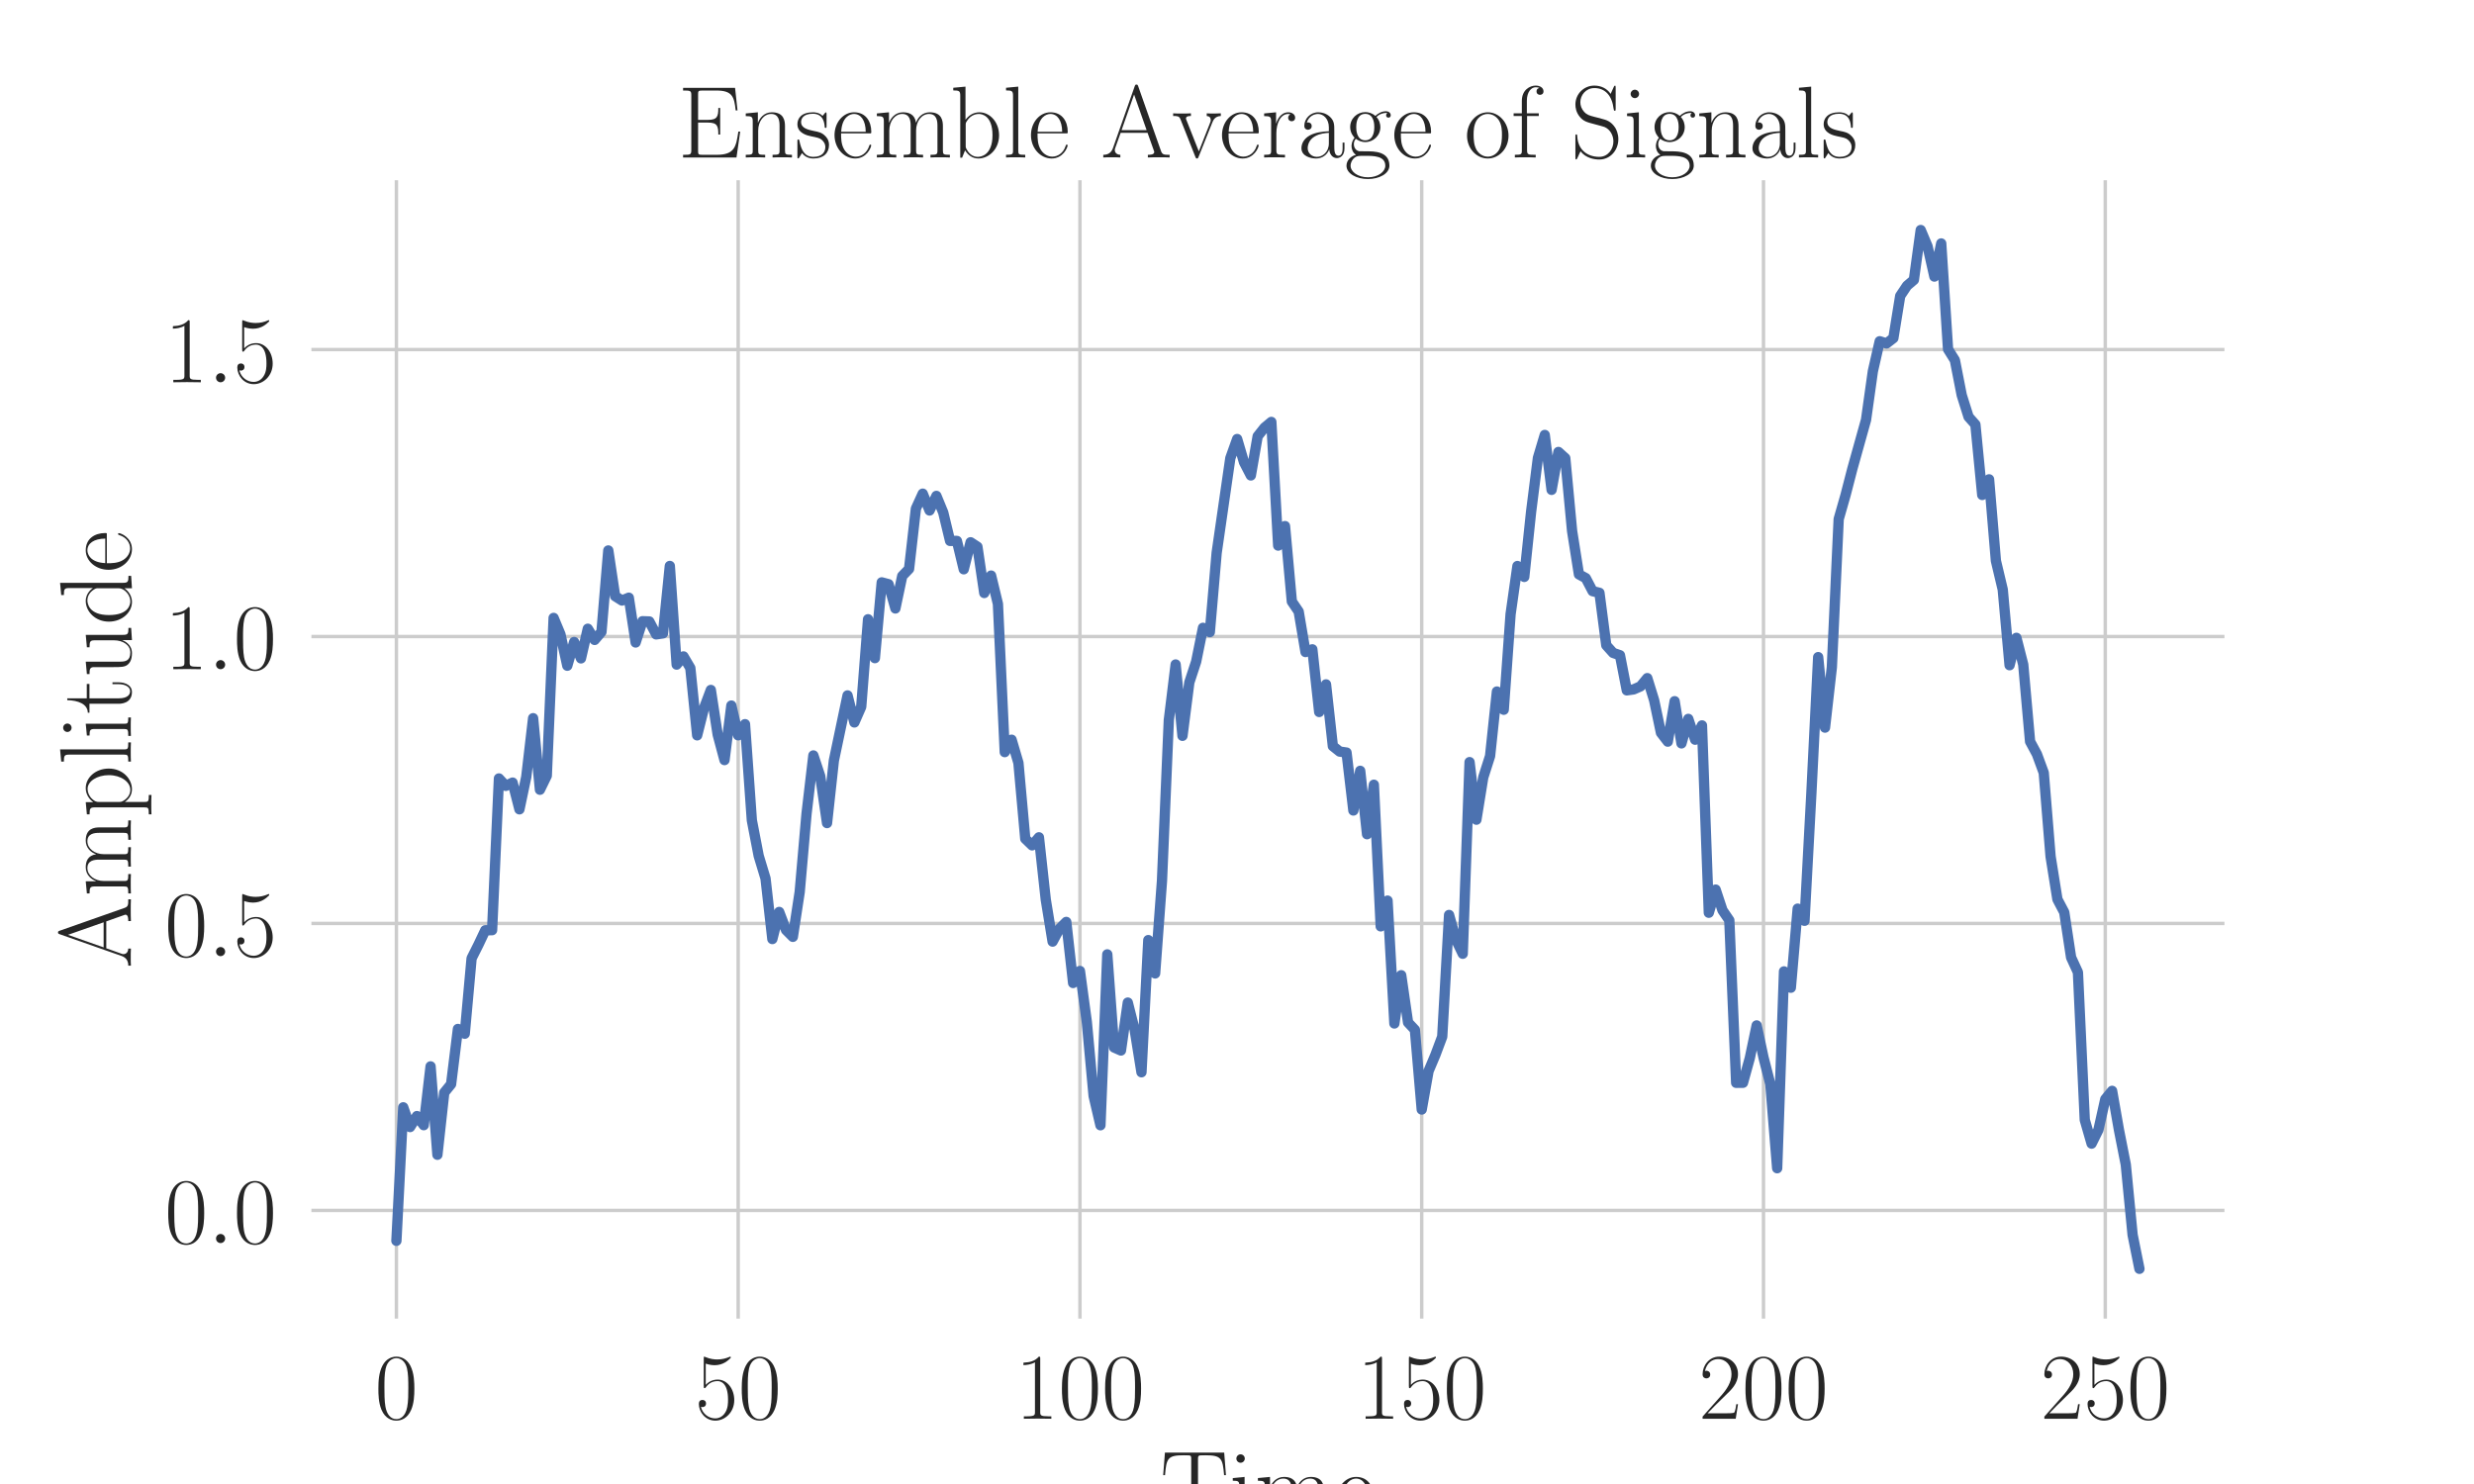
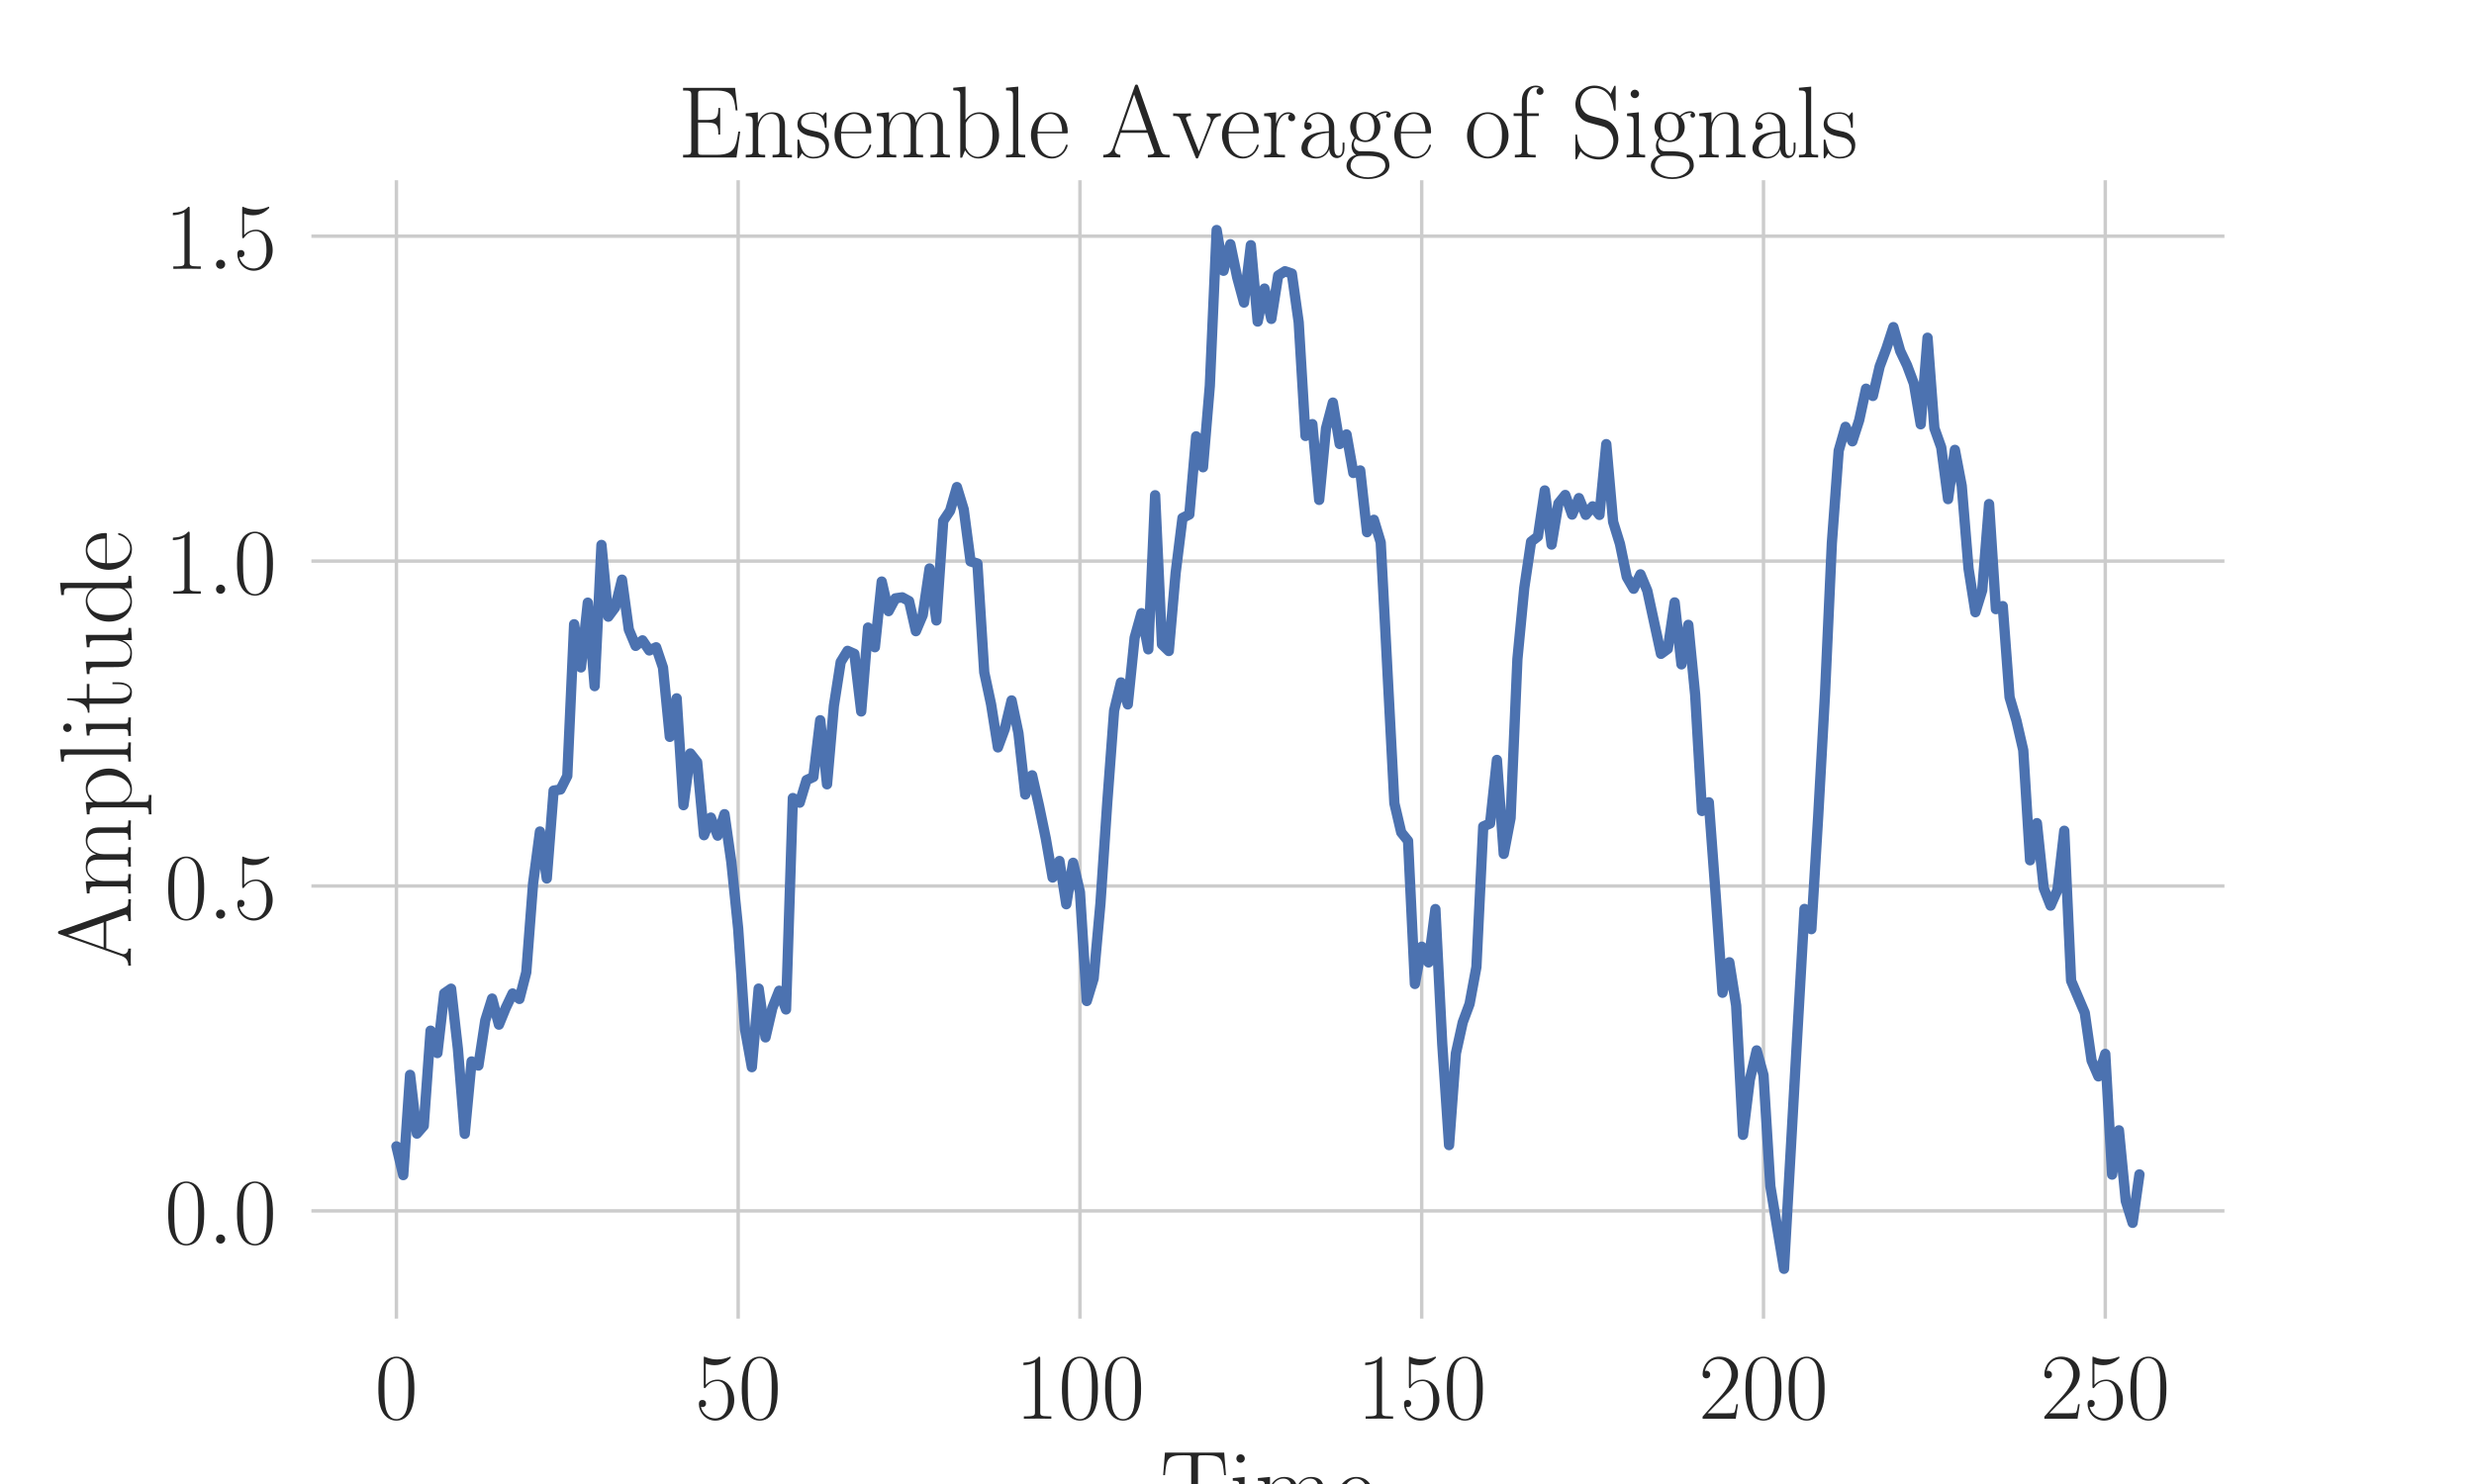
<svg xmlns="http://www.w3.org/2000/svg" xmlns:xlink="http://www.w3.org/1999/xlink" width="720pt" height="432pt" viewBox="0 0 720 432" version="1.1">
  <defs>
    <style type="text/css">*{stroke-linejoin: round; stroke-linecap: butt}</style>
  </defs>
  <g id="figure_1">
    <g id="patch_1">
      <path d="M 0 432  L 720 432  L 720 0  L 0 0  z " style="fill: #ffffff" />
    </g>
    <g id="axes_1">
      <g id="patch_2">
        <path d="M 90 384.48  L 648 384.48  L 648 51.84  L 90 51.84  z " style="fill: #ffffff" />
      </g>
      <g id="matplotlib.axis_1">
        <g id="xtick_1">
          <g id="line2d_1">
-             <path d="M 115.364 384.48  L 115.364 51.84  " clip-path="url(#p6efefc1a61)" style="fill: none; stroke: #cccccc; stroke-linecap: round" />
+             <path d="M 115.364 384.48  L 115.364 51.84  " clip-path="url(#p4e6c6f3b1f)" style="fill: none; stroke: #cccccc; stroke-linecap: round" />
          </g>
          <g id="text_1">
            <g style="fill: #262626" transform="translate(109.0812 413.0059) scale(0.275 -0.275)">
              <defs>
                <path id="CMR17-30" d="M 2688 2038  C 2688 2430 2682 3099 2413 3613  C 2176 4063 1798 4224 1466 4224  C 1158 4224 768 4082 525 3620  C 269 3137 243 2539 243 2038  C 243 1671 250 1112 448 623  C 723 -39 1216 -128 1466 -128  C 1760 -128 2208 -7 2470 604  C 2662 1048 2688 1568 2688 2038  z M 1466 -26  C 1056 -26 813 328 723 816  C 653 1196 653 1749 653 2109  C 653 2604 653 3015 736 3407  C 858 3954 1216 4121 1466 4121  C 1728 4121 2067 3947 2189 3420  C 2272 3054 2278 2623 2278 2109  C 2278 1691 2278 1176 2202 797  C 2067 96 1690 -26 1466 -26  z " transform="scale(0.015625)" />
              </defs>
              <use xlink:href="#CMR17-30" transform="scale(0.996264)" />
            </g>
          </g>
        </g>
        <g id="xtick_2">
          <g id="line2d_2">
-             <path d="M 214.829 384.48  L 214.829 51.84  " clip-path="url(#p6efefc1a61)" style="fill: none; stroke: #cccccc; stroke-linecap: round" />
+             <path d="M 214.829 384.48  L 214.829 51.84  " clip-path="url(#p4e6c6f3b1f)" style="fill: none; stroke: #cccccc; stroke-linecap: round" />
          </g>
          <g id="text_2">
            <g style="fill: #262626" transform="translate(202.264 413.0059) scale(0.275 -0.275)">
              <defs>
                <path id="CMR17-35" d="M 730 3750  C 794 3724 1056 3641 1325 3641  C 1920 3641 2246 3961 2432 4140  C 2432 4191 2432 4224 2394 4224  C 2387 4224 2374 4224 2323 4198  C 2099 4102 1837 4032 1517 4032  C 1325 4032 1037 4055 723 4191  C 653 4224 640 4224 634 4224  C 602 4224 595 4217 595 4090  L 595 2231  C 595 2113 595 2080 659 2080  C 691 2080 704 2093 736 2139  C 941 2435 1222 2560 1542 2560  C 1766 2560 2246 2415 2246 1293  C 2246 1087 2246 716 2054 422  C 1894 159 1645 25 1370 25  C 947 25 518 319 403 812  C 429 806 480 793 506 793  C 589 793 749 838 749 1036  C 749 1209 627 1280 506 1280  C 358 1280 262 1190 262 1011  C 262 454 704 -128 1382 -128  C 2042 -128 2669 441 2669 1267  C 2669 2054 2170 2662 1549 2662  C 1222 2662 947 2540 730 2304  L 730 3750  z " transform="scale(0.015625)" />
              </defs>
              <use xlink:href="#CMR17-35" transform="scale(0.996264)" />
              <use xlink:href="#CMR17-30" transform="translate(45.69048 0) scale(0.996264)" />
            </g>
          </g>
        </g>
        <g id="xtick_3">
          <g id="line2d_3">
-             <path d="M 314.294 384.48  L 314.294 51.84  " clip-path="url(#p6efefc1a61)" style="fill: none; stroke: #cccccc; stroke-linecap: round" />
+             <path d="M 314.294 384.48  L 314.294 51.84  " clip-path="url(#p4e6c6f3b1f)" style="fill: none; stroke: #cccccc; stroke-linecap: round" />
          </g>
          <g id="text_3">
            <g style="fill: #262626" transform="translate(295.4468 413.0059) scale(0.275 -0.275)">
              <defs>
                <path id="CMR17-31" d="M 1702 4083  C 1702 4217 1696 4224 1606 4224  C 1357 3927 979 3833 621 3820  C 602 3820 570 3820 563 3808  C 557 3795 557 3782 557 3648  C 755 3648 1088 3686 1344 3839  L 1344 467  C 1344 243 1331 166 781 166  L 589 166  L 589 0  C 896 6 1216 12 1523 12  C 1830 12 2150 6 2458 0  L 2458 166  L 2266 166  C 1715 166 1702 236 1702 467  L 1702 4083  z " transform="scale(0.015625)" />
              </defs>
              <use xlink:href="#CMR17-31" transform="scale(0.996264)" />
              <use xlink:href="#CMR17-30" transform="translate(45.69048 0) scale(0.996264)" />
              <use xlink:href="#CMR17-30" transform="translate(91.38095 0) scale(0.996264)" />
            </g>
          </g>
        </g>
        <g id="xtick_4">
          <g id="line2d_4">
-             <path d="M 413.759 384.48  L 413.759 51.84  " clip-path="url(#p6efefc1a61)" style="fill: none; stroke: #cccccc; stroke-linecap: round" />
+             <path d="M 413.759 384.48  L 413.759 51.84  " clip-path="url(#p4e6c6f3b1f)" style="fill: none; stroke: #cccccc; stroke-linecap: round" />
          </g>
          <g id="text_4">
            <g style="fill: #262626" transform="translate(394.912 413.0059) scale(0.275 -0.275)">
              <use xlink:href="#CMR17-31" transform="scale(0.996264)" />
              <use xlink:href="#CMR17-35" transform="translate(45.69048 0) scale(0.996264)" />
              <use xlink:href="#CMR17-30" transform="translate(91.38095 0) scale(0.996264)" />
            </g>
          </g>
        </g>
        <g id="xtick_5">
          <g id="line2d_5">
-             <path d="M 513.225 384.48  L 513.225 51.84  " clip-path="url(#p6efefc1a61)" style="fill: none; stroke: #cccccc; stroke-linecap: round" />
+             <path d="M 513.225 384.48  L 513.225 51.84  " clip-path="url(#p4e6c6f3b1f)" style="fill: none; stroke: #cccccc; stroke-linecap: round" />
          </g>
          <g id="text_5">
            <g style="fill: #262626" transform="translate(494.3773 413.0059) scale(0.275 -0.275)">
              <defs>
                <path id="CMR17-32" d="M 2669 990  L 2554 990  C 2490 537 2438 460 2413 422  C 2381 371 1920 371 1830 371  L 602 371  C 832 620 1280 1073 1824 1596  C 2214 1966 2669 2400 2669 3033  C 2669 3788 2067 4224 1395 4224  C 691 4224 262 3603 262 3027  C 262 2777 448 2745 525 2745  C 589 2745 781 2783 781 3007  C 781 3206 614 3264 525 3264  C 486 3264 448 3257 422 3244  C 544 3788 915 4057 1306 4057  C 1862 4057 2227 3616 2227 3033  C 2227 2477 1901 1998 1536 1583  L 262 147  L 262 0  L 2515 0  L 2669 990  z " transform="scale(0.015625)" />
              </defs>
              <use xlink:href="#CMR17-32" transform="scale(0.996264)" />
              <use xlink:href="#CMR17-30" transform="translate(45.69048 0) scale(0.996264)" />
              <use xlink:href="#CMR17-30" transform="translate(91.38095 0) scale(0.996264)" />
            </g>
          </g>
        </g>
        <g id="xtick_6">
          <g id="line2d_6">
-             <path d="M 612.69 384.48  L 612.69 51.84  " clip-path="url(#p6efefc1a61)" style="fill: none; stroke: #cccccc; stroke-linecap: round" />
+             <path d="M 612.69 384.48  L 612.69 51.84  " clip-path="url(#p4e6c6f3b1f)" style="fill: none; stroke: #cccccc; stroke-linecap: round" />
          </g>
          <g id="text_6">
            <g style="fill: #262626" transform="translate(593.8425 413.0059) scale(0.275 -0.275)">
              <use xlink:href="#CMR17-32" transform="scale(0.996264)" />
              <use xlink:href="#CMR17-35" transform="translate(45.69048 0) scale(0.996264)" />
              <use xlink:href="#CMR17-30" transform="translate(91.38095 0) scale(0.996264)" />
            </g>
          </g>
        </g>
        <g id="text_7">
          <g style="fill: #262626" transform="translate(337.6821 443.0904) scale(0.3 -0.3)">
            <defs>
              <path id="CMR17-54" d="M 3981 4332  L 288 4332  L 179 2924  L 294 2924  C 378 3981 467 4166 1453 4166  C 1568 4166 1754 4166 1805 4159  C 1926 4140 1926 4064 1926 3917  L 1926 465  C 1926 236 1907 166 1376 166  L 1197 166  L 1197 0  C 1504 6 1824 12 2138 12  C 2451 12 2771 6 3078 0  L 3078 166  L 2899 166  C 2368 166 2349 236 2349 465  L 2349 3917  C 2349 4057 2349 4134 2464 4159  C 2515 4166 2701 4166 2816 4166  C 3795 4166 3891 3981 3974 2924  L 4090 2924  L 3981 4332  z " transform="scale(0.015625)" />
              <path id="CMR17-69" d="M 992 3961  C 992 4102 877 4224 730 4224  C 589 4224 467 4108 467 3961  C 467 3820 582 3699 730 3699  C 870 3699 992 3814 992 3961  z M 243 2745  L 243 2579  C 602 2579 653 2540 653 2231  L 653 443  C 653 198 627 166 218 166  L 218 0  C 371 12 646 12 806 12  C 960 12 1222 12 1370 0  L 1370 166  C 992 166 979 205 979 436  L 979 2816  L 243 2745  z " transform="scale(0.015625)" />
              <path id="CMR17-6d" d="M 4326 1954  C 4326 2276 4269 2816 3507 2816  C 3072 2816 2771 2520 2656 2173  L 2650 2173  C 2573 2700 2195 2816 1837 2816  C 1331 2816 1069 2424 973 2166  L 966 2166  L 966 2816  L 211 2745  L 211 2578  C 589 2578 646 2540 646 2231  L 646 443  C 646 198 621 166 211 166  L 211 0  C 365 12 646 12 813 12  C 979 12 1267 12 1421 0  L 1421 166  C 1011 166 986 192 986 443  L 986 1678  C 986 2269 1344 2713 1792 2713  C 2266 2713 2317 2289 2317 1980  L 2317 443  C 2317 198 2291 166 1882 166  L 1882 0  C 2035 12 2317 12 2483 12  C 2650 12 2938 12 3091 0  L 3091 166  C 2682 166 2656 192 2656 443  L 2656 1678  C 2656 2269 3014 2713 3462 2713  C 3936 2713 3987 2289 3987 1980  L 3987 443  C 3987 198 3962 166 3552 166  L 3552 0  C 3706 12 3987 12 4154 12  C 4320 12 4608 12 4762 0  L 4762 166  C 4352 166 4326 192 4326 443  L 4326 1954  z " transform="scale(0.015625)" />
              <path id="CMR17-65" d="M 2438 1503  C 2464 1529 2464 1542 2464 1606  C 2464 2251 2118 2816 1389 2816  C 710 2816 173 2175 173 1394  C 173 554 781 -64 1459 -64  C 2176 -64 2458 619 2458 755  C 2458 800 2419 800 2406 800  C 2362 800 2355 787 2330 709  C 2189 270 1837 51 1504 51  C 1229 51 954 206 781 490  C 582 819 582 1200 582 1503  L 2438 1503  z M 589 1600  C 634 2511 1126 2713 1382 2713  C 1818 2713 2112 2308 2118 1600  L 589 1600  z " transform="scale(0.015625)" />
            </defs>
            <use xlink:href="#CMR17-54" transform="scale(0.996264)" />
            <use xlink:href="#CMR17-69" transform="translate(66.50988 0) scale(0.996264)" />
            <use xlink:href="#CMR17-6d" transform="translate(91.38094 0) scale(0.996264)" />
            <use xlink:href="#CMR17-65" transform="translate(168.3005 0) scale(0.996264)" />
          </g>
        </g>
      </g>
      <g id="matplotlib.axis_2">
        <g id="ytick_1">
          <g id="line2d_7">
-             <path d="M 90 352.355  L 648 352.355  " clip-path="url(#p6efefc1a61)" style="fill: none; stroke: #cccccc; stroke-linecap: round" />
+             <path d="M 90 352.502  L 648 352.502  " clip-path="url(#p4e6c6f3b1f)" style="fill: none; stroke: #cccccc; stroke-linecap: round" />
          </g>
          <g id="text_8">
-             <g style="fill: #262626" transform="translate(47.91852 361.8677) scale(0.275 -0.275)">
+             <g style="fill: #262626" transform="translate(47.91852 362.0144) scale(0.275 -0.275)">
              <defs>
                <path id="CMMI12-3a" d="M 1178 307  C 1178 492 1024 620 870 620  C 685 620 557 467 557 313  C 557 128 710 0 864 0  C 1050 0 1178 153 1178 307  z " transform="scale(0.015625)" />
              </defs>
              <use xlink:href="#CMR17-30" transform="scale(0.996264)" />
              <use xlink:href="#CMMI12-3a" transform="translate(45.69048 0) scale(0.996264)" />
              <use xlink:href="#CMR17-30" transform="translate(72.78765 0) scale(0.996264)" />
            </g>
          </g>
        </g>
        <g id="ytick_2">
          <g id="line2d_8">
-             <path d="M 90 268.826  L 648 268.826  " clip-path="url(#p6efefc1a61)" style="fill: none; stroke: #cccccc; stroke-linecap: round" />
+             <path d="M 90 257.918  L 648 257.918  " clip-path="url(#p4e6c6f3b1f)" style="fill: none; stroke: #cccccc; stroke-linecap: round" />
          </g>
          <g id="text_9">
-             <g style="fill: #262626" transform="translate(47.91852 278.3391) scale(0.275 -0.275)">
+             <g style="fill: #262626" transform="translate(47.91852 267.4305) scale(0.275 -0.275)">
              <use xlink:href="#CMR17-30" transform="scale(0.996264)" />
              <use xlink:href="#CMMI12-3a" transform="translate(45.69048 0) scale(0.996264)" />
              <use xlink:href="#CMR17-35" transform="translate(72.78765 0) scale(0.996264)" />
            </g>
          </g>
        </g>
        <g id="ytick_3">
          <g id="line2d_9">
-             <path d="M 90 185.298  L 648 185.298  " clip-path="url(#p6efefc1a61)" style="fill: none; stroke: #cccccc; stroke-linecap: round" />
+             <path d="M 90 163.334  L 648 163.334  " clip-path="url(#p4e6c6f3b1f)" style="fill: none; stroke: #cccccc; stroke-linecap: round" />
          </g>
          <g id="text_10">
-             <g style="fill: #262626" transform="translate(47.91852 194.8105) scale(0.275 -0.275)">
+             <g style="fill: #262626" transform="translate(47.91852 172.8466) scale(0.275 -0.275)">
              <use xlink:href="#CMR17-31" transform="scale(0.996264)" />
              <use xlink:href="#CMMI12-3a" transform="translate(45.69048 0) scale(0.996264)" />
              <use xlink:href="#CMR17-30" transform="translate(72.78765 0) scale(0.996264)" />
            </g>
          </g>
        </g>
        <g id="ytick_4">
          <g id="line2d_10">
-             <path d="M 90 101.769  L 648 101.769  " clip-path="url(#p6efefc1a61)" style="fill: none; stroke: #cccccc; stroke-linecap: round" />
+             <path d="M 90 68.75  L 648 68.75  " clip-path="url(#p4e6c6f3b1f)" style="fill: none; stroke: #cccccc; stroke-linecap: round" />
          </g>
          <g id="text_11">
-             <g style="fill: #262626" transform="translate(47.91852 111.2819) scale(0.275 -0.275)">
+             <g style="fill: #262626" transform="translate(47.91852 78.26275) scale(0.275 -0.275)">
              <use xlink:href="#CMR17-31" transform="scale(0.996264)" />
              <use xlink:href="#CMMI12-3a" transform="translate(45.69048 0) scale(0.996264)" />
              <use xlink:href="#CMR17-35" transform="translate(72.78765 0) scale(0.996264)" />
            </g>
          </g>
        </g>
        <g id="text_12">
          <g style="fill: #262626" transform="translate(38.10507 281.788) rotate(-90) scale(0.3 -0.3)">
            <defs>
              <path id="CMR17-41" d="M 2323 4441  C 2291 4524 2278 4544 2214 4544  C 2150 4544 2138 4524 2106 4441  L 749 580  C 627 236 371 166 147 166  L 147 0  C 262 12 518 12 640 12  C 800 12 1056 12 1210 0  L 1210 166  C 909 179 864 382 864 459  C 864 516 877 548 890 586  L 1229 1536  L 2906 1536  L 3290 453  C 3322 376 3322 363 3322 338  C 3322 166 3046 166 2925 166  L 2925 0  C 3110 12 3443 12 3642 12  C 3808 12 4128 12 4282 0  L 4282 166  C 3942 166 3827 166 3744 402  L 2323 4441  z M 2067 3924  L 2848 1702  L 1286 1702  L 2067 3924  z " transform="scale(0.015625)" />
              <path id="CMR17-70" d="M 1408 -1114  C 998 -1114 973 -1088 973 -834  L 973 380  C 1158 109 1427 -64 1766 -64  C 2406 -64 3053 503 3053 1382  C 3053 2196 2496 2816 1837 2816  C 1453 2816 1139 2603 960 2345  L 960 2816  L 198 2745  L 198 2577  C 576 2577 634 2539 634 2228  L 634 -834  C 634 -1081 608 -1114 198 -1114  L 198 -1280  C 352 -1268 634 -1268 800 -1268  C 966 -1268 1254 -1268 1408 -1280  L 1408 -1114  z M 973 2015  C 973 2106 973 2241 1222 2481  C 1254 2506 1472 2700 1792 2700  C 2259 2700 2643 2112 2643 1376  C 2643 639 2234 38 1728 38  C 1498 38 1248 148 1056 451  C 973 594 973 632 973 736  L 973 2015  z " transform="scale(0.015625)" />
              <path id="CMR17-6c" d="M 979 4416  L 218 4345  L 218 4179  C 595 4179 653 4141 653 3835  L 653 439  C 653 198 627 166 218 166  L 218 0  C 371 12 653 12 813 12  C 979 12 1261 12 1414 0  L 1414 166  C 1005 166 979 191 979 439  L 979 4416  z " transform="scale(0.015625)" />
              <path id="CMR17-74" d="M 966 2585  L 1862 2585  L 1862 2752  L 966 2752  L 966 3968  L 851 3968  C 838 3292 614 2700 70 2687  L 70 2585  L 627 2585  L 627 778  C 627 655 627 -64 1370 -64  C 1747 -64 1965 308 1965 784  L 1965 1151  L 1850 1151  L 1850 790  C 1850 347 1677 51 1408 51  C 1222 51 966 179 966 765  L 966 2585  z " transform="scale(0.015625)" />
              <path id="CMR17-75" d="M 1882 2745  L 1882 2579  C 2259 2579 2317 2540 2317 2229  L 2317 1053  C 2317 510 2029 38 1555 38  C 1030 38 986 355 986 691  L 986 2816  L 211 2745  L 211 2579  C 467 2579 640 2579 646 2320  L 646 1079  C 646 646 646 368 813 187  C 896 103 1056 -64 1517 -64  C 2061 -64 2272 400 2323 536  L 2330 536  L 2330 -64  L 3091 -13  L 3091 154  C 2714 154 2656 193 2656 503  L 2656 2816  L 1882 2745  z " transform="scale(0.015625)" />
              <path id="CMR17-64" d="M 1869 4345  L 1869 4179  C 2246 4179 2304 4141 2304 3843  L 2304 2371  C 2278 2403 2016 2816 1498 2816  C 845 2816 211 2228 211 1376  C 211 529 806 -64 1434 -64  C 1978 -64 2259 361 2291 406  L 2291 -64  L 3066 -13  L 3066 154  C 2688 154 2630 193 2630 503  L 2630 4416  L 1869 4345  z M 2291 762  C 2291 568 2176 393 2029 264  C 1811 70 1594 38 1472 38  C 1286 38 621 135 621 1369  C 621 2636 1363 2713 1530 2713  C 1824 2713 2061 2545 2208 2313  C 2291 2177 2291 2157 2291 2041  L 2291 762  z " transform="scale(0.015625)" />
            </defs>
            <use xlink:href="#CMR17-41" transform="scale(0.996264)" />
            <use xlink:href="#CMR17-6d" transform="translate(69.07243 0) scale(0.996264)" />
            <use xlink:href="#CMR17-70" transform="translate(145.992 0) scale(0.996264)" />
            <use xlink:href="#CMR17-6c" transform="translate(196.8874 0) scale(0.996264)" />
            <use xlink:href="#CMR17-69" transform="translate(221.7584 0) scale(0.996264)" />
            <use xlink:href="#CMR17-74" transform="translate(246.6295 0) scale(0.996264)" />
            <use xlink:href="#CMR17-75" transform="translate(281.9103 0) scale(0.996264)" />
            <use xlink:href="#CMR17-64" transform="translate(332.8056 0) scale(0.996264)" />
            <use xlink:href="#CMR17-65" transform="translate(383.701 0) scale(0.996264)" />
          </g>
        </g>
      </g>
      <g id="line2d_11">
-         <path d="M 115.364 361.204  L 117.353 322.345  L 119.342 328.087  L 121.332 324.894  L 123.321 327.545  L 125.31 310.429  L 127.299 336.156  L 129.289 318.062  L 131.278 315.612  L 133.267 299.531  L 135.257 300.922  L 137.246 278.97  L 139.235 275.015  L 141.225 270.809  L 143.214 270.774  L 145.203 226.611  L 147.193 228.769  L 149.182 227.82  L 151.171 235.599  L 153.16 226.141  L 155.15 209.073  L 157.139 229.895  L 159.128 225.813  L 161.118 179.879  L 163.107 184.659  L 165.096 193.791  L 167.086 186.893  L 169.075 191.657  L 171.064 183.03  L 173.053 186.283  L 175.043 183.954  L 177.032 160.244  L 179.021 173.544  L 181.011 174.812  L 183 173.994  L 184.989 187.032  L 186.979 180.844  L 188.968 180.913  L 190.957 184.672  L 192.947 184.374  L 194.936 164.751  L 196.925 193.465  L 198.914 191.087  L 200.904 194.461  L 202.893 214.061  L 204.882 206.163  L 206.872 200.851  L 208.861 213.823  L 210.85 221.259  L 212.84 205.389  L 214.829 214.052  L 216.818 210.81  L 218.807 238.792  L 220.797 249.135  L 222.786 255.71  L 224.775 273.358  L 226.765 265.473  L 228.754 270.726  L 230.743 272.719  L 232.733 259.664  L 234.722 236.902  L 236.711 219.915  L 238.701 225.927  L 240.69 239.6  L 242.679 221.389  L 246.658 202.441  L 248.647 210.306  L 250.636 205.76  L 252.626 180.272  L 254.615 191.587  L 256.604 169.531  L 258.594 170.062  L 260.583 177.125  L 262.572 167.687  L 264.561 165.615  L 266.551 148.069  L 268.54 143.708  L 270.529 148.605  L 272.519 144.359  L 274.508 149.202  L 276.497 157.463  L 278.487 157.47  L 280.476 165.719  L 282.465 157.859  L 284.455 159.16  L 286.444 172.623  L 288.433 167.55  L 290.422 175.798  L 292.412 218.944  L 294.401 215.335  L 296.39 222.083  L 298.38 244.158  L 300.369 246.082  L 302.358 243.747  L 304.348 261.899  L 306.337 274.101  L 308.326 270.367  L 310.316 268.381  L 312.305 286.155  L 314.294 282.655  L 316.283 297.418  L 318.273 319.033  L 320.262 327.568  L 322.251 277.825  L 324.241 304.924  L 326.23 305.807  L 328.219 291.859  L 330.209 299.74  L 332.198 312.137  L 334.187 273.669  L 336.176 283.37  L 338.166 256.447  L 340.155 209.667  L 342.144 193.436  L 344.134 214.2  L 346.123 198.671  L 348.112 192.601  L 350.102 182.763  L 352.091 184.02  L 354.08 160.918  L 358.059 133.363  L 360.048 127.802  L 362.037 134.558  L 364.027 138.403  L 366.016 126.995  L 368.005 124.49  L 369.995 122.827  L 371.984 158.821  L 373.973 153.147  L 375.963 175.101  L 377.952 178.028  L 379.941 189.809  L 381.93 189.027  L 383.92 207.266  L 385.909 199.229  L 387.898 217.203  L 389.888 218.789  L 391.877 219.072  L 393.866 235.939  L 395.856 224.391  L 397.845 242.843  L 399.834 228.439  L 401.824 269.668  L 403.813 262.174  L 405.802 297.938  L 407.791 283.896  L 409.781 297.648  L 411.77 299.772  L 413.759 322.988  L 415.749 311.798  L 417.738 307.089  L 419.727 301.779  L 421.717 266.349  L 423.706 273.495  L 425.695 277.636  L 427.684 221.855  L 429.674 238.614  L 431.663 226.312  L 433.652 220.091  L 435.642 201.309  L 437.631 206.608  L 439.62 178.789  L 441.61 164.771  L 443.599 167.937  L 445.588 149.014  L 447.578 133.294  L 449.567 126.616  L 451.556 142.595  L 453.545 131.567  L 455.535 133.371  L 457.524 154.587  L 459.513 167.199  L 461.503 168.293  L 463.492 172.084  L 465.481 172.573  L 467.471 187.842  L 469.46 190.06  L 471.449 190.742  L 473.439 200.962  L 475.428 200.683  L 477.417 199.815  L 479.406 197.403  L 481.396 203.849  L 483.385 213.322  L 485.374 215.897  L 487.364 204.123  L 489.353 216.402  L 491.342 209.272  L 493.332 215.327  L 495.321 211.169  L 497.31 265.704  L 499.299 258.965  L 501.289 264.983  L 503.278 267.896  L 505.267 315.216  L 507.257 315.201  L 509.246 307.991  L 511.235 298.503  L 513.225 307.825  L 515.214 315.591  L 517.203 340.076  L 519.193 282.781  L 521.182 287.531  L 523.171 264.512  L 525.16 268.042  L 527.15 231.062  L 529.139 191.291  L 531.128 211.812  L 533.118 194.242  L 535.107 151.116  L 537.096 144.155  L 539.086 136.465  L 543.064 122.225  L 545.053 108.077  L 547.043 99.341  L 549.032 99.975  L 551.021 98.43  L 553.011 86.143  L 555 83.172  L 556.989 81.475  L 558.979 66.96  L 560.968 71.696  L 562.957 80.507  L 564.947 70.873  L 566.936 101.674  L 568.925 104.856  L 570.914 115.021  L 572.904 121.343  L 574.893 123.582  L 576.882 144.084  L 578.872 139.538  L 580.861 163.245  L 582.85 171.618  L 584.84 193.645  L 586.829 185.675  L 588.818 193.469  L 590.807 215.856  L 592.797 219.544  L 594.786 224.956  L 596.775 249.322  L 598.765 261.802  L 600.754 265.58  L 602.743 278.713  L 604.733 283.037  L 606.722 325.999  L 608.711 332.909  L 610.701 328.887  L 612.69 319.982  L 614.679 317.554  L 616.668 328.909  L 618.658 339.003  L 620.647 359.468  L 622.636 369.36  L 622.636 369.36  " clip-path="url(#p6efefc1a61)" style="fill: none; stroke: #4c72b0; stroke-width: 3; stroke-linecap: round" />
+         <path d="M 115.364 333.716  L 117.353 342.076  L 119.342 312.898  L 121.332 329.997  L 123.321 327.717  L 125.31 300.034  L 127.299 306.544  L 129.289 289.178  L 131.278 287.811  L 133.267 305.384  L 135.257 330.061  L 137.246 308.994  L 139.235 310.188  L 141.225 297.057  L 143.214 290.691  L 145.203 298.283  L 147.193 293.394  L 149.182 289.209  L 151.171 290.797  L 153.16 283.045  L 155.15 257.136  L 157.139 242.058  L 159.128 255.726  L 161.118 230.152  L 163.107 229.828  L 165.096 225.869  L 167.086 181.723  L 169.075 194.291  L 171.064 175.434  L 173.053 199.733  L 175.043 158.633  L 177.032 179.515  L 179.021 176.826  L 181.011 168.744  L 183 183.258  L 184.989 188.016  L 186.979 186.408  L 188.968 189.346  L 190.957 188.423  L 192.947 194.333  L 194.936 214.503  L 196.925 203.283  L 198.914 234.392  L 200.904 219.331  L 202.893 221.862  L 204.882 243.13  L 206.872 238.001  L 208.861 243.259  L 210.85 237.012  L 212.84 250.944  L 214.829 270.356  L 216.818 299.614  L 218.807 310.657  L 220.797 287.78  L 222.786 301.989  L 224.775 293.435  L 226.765 288.408  L 228.754 293.861  L 230.743 232.31  L 232.733 233.658  L 234.722 227.082  L 236.711 226.176  L 238.701 209.664  L 240.69 228.317  L 242.679 205.477  L 244.668 192.705  L 246.658 189.462  L 248.647 190.343  L 250.636 207.111  L 252.626 182.688  L 254.615 188.413  L 256.604 169.292  L 258.594 177.908  L 260.583 174.182  L 262.572 173.891  L 264.561 174.979  L 266.551 183.74  L 268.54 179.043  L 270.529 165.478  L 272.519 180.619  L 274.508 151.634  L 276.497 148.68  L 278.487 141.784  L 280.476 148.304  L 282.465 163.431  L 284.455 164.045  L 286.444 195.724  L 288.433 205.035  L 290.422 217.574  L 292.412 212.187  L 294.401 203.901  L 296.39 213.401  L 298.38 231.28  L 300.369 225.698  L 302.358 234.458  L 304.348 244.049  L 306.337 255.452  L 308.326 250.638  L 310.316 263.227  L 312.305 251.158  L 314.294 259.693  L 316.283 291.398  L 318.273 284.873  L 320.262 262.981  L 322.251 233.564  L 324.241 206.853  L 326.23 198.652  L 328.219 205.057  L 330.209 185.641  L 332.198 178.505  L 334.187 189.024  L 336.176 144.163  L 338.166 187.59  L 340.155 189.515  L 342.144 166.765  L 344.134 150.782  L 346.123 149.776  L 348.112 127.026  L 350.102 136.021  L 352.091 112.295  L 354.08 66.96  L 356.07 78.82  L 358.059 71.091  L 360.048 80.722  L 362.037 88.081  L 364.027 71.378  L 366.016 93.604  L 368.005 84.004  L 369.995 92.829  L 371.984 80.21  L 373.973 78.958  L 375.963 79.641  L 377.952 93.797  L 379.941 126.902  L 381.93 123.465  L 383.92 145.526  L 385.909 124.698  L 387.898 117.199  L 389.888 129.25  L 391.877 126.465  L 393.866 137.693  L 395.856 136.947  L 397.845 154.923  L 399.834 151.314  L 401.824 157.903  L 405.802 233.844  L 407.791 242.314  L 409.781 244.78  L 411.77 286.435  L 413.759 275.595  L 415.749 280.169  L 417.738 264.637  L 419.727 303.825  L 421.717 333.346  L 423.706 306.618  L 425.695 297.611  L 427.684 292.243  L 429.674 281.493  L 431.663 240.588  L 433.652 239.719  L 435.642 221.215  L 437.631 248.573  L 439.62 238.133  L 441.61 191.849  L 443.599 171.181  L 445.588 157.688  L 447.578 156.152  L 449.567 142.772  L 451.556 158.535  L 453.545 146.562  L 455.535 144.083  L 457.524 149.8  L 459.513 144.993  L 461.503 149.878  L 463.492 147.402  L 465.481 149.898  L 467.471 129.29  L 469.46 151.9  L 471.449 158.332  L 473.439 167.958  L 475.428 171.392  L 477.417 167.192  L 479.406 171.963  L 483.385 190.338  L 485.374 188.883  L 487.364 175.363  L 489.353 193.401  L 491.342 181.893  L 493.332 202.183  L 495.321 236.079  L 497.31 233.55  L 499.299 260.471  L 501.289 288.994  L 503.278 280.118  L 505.267 292.718  L 507.257 330.356  L 509.246 314.335  L 511.235 305.776  L 513.225 312.971  L 515.214 345.284  L 519.193 369.36  L 523.171 299.255  L 525.16 264.598  L 527.15 270.484  L 529.139 237.675  L 531.128 202.008  L 533.118 158.115  L 535.107 131.213  L 537.096 124.253  L 539.086 128.475  L 541.075 122.312  L 543.064 113.149  L 545.053 115.266  L 547.043 106.66  L 549.032 101.34  L 551.021 95.223  L 553.011 102.18  L 555 106.353  L 556.989 111.658  L 558.979 123.51  L 560.968 98.31  L 562.957 124.63  L 564.947 130.221  L 566.936 145.296  L 568.925 130.959  L 570.914 141.406  L 572.904 165.562  L 574.893 178.218  L 576.882 171.803  L 578.872 146.729  L 580.861 177.323  L 582.85 176.44  L 584.84 202.968  L 586.829 209.74  L 588.818 218.367  L 590.807 250.43  L 592.797 239.62  L 594.786 258.528  L 596.775 263.638  L 598.765 259.093  L 600.754 241.836  L 602.743 285.486  L 606.722 294.844  L 608.711 308.735  L 610.701 313.343  L 612.69 306.797  L 614.679 341.93  L 616.668 329.04  L 618.658 349.628  L 620.647 355.977  L 622.636 341.88  L 622.636 341.88  " clip-path="url(#p4e6c6f3b1f)" style="fill: none; stroke: #4c72b0; stroke-width: 3; stroke-linecap: round" />
      </g>
      <g id="patch_3">
        <path d="M 90 384.48  L 90 51.84  " style="fill: none; stroke: #ffffff; stroke-width: 1.25; stroke-linejoin: miter; stroke-linecap: square" />
      </g>
      <g id="patch_4">
        <path d="M 648 384.48  L 648 51.84  " style="fill: none; stroke: #ffffff; stroke-width: 1.25; stroke-linejoin: miter; stroke-linecap: square" />
      </g>
      <g id="patch_5">
        <path d="M 90 384.48  L 648 384.48  " style="fill: none; stroke: #ffffff; stroke-width: 1.25; stroke-linejoin: miter; stroke-linecap: square" />
      </g>
      <g id="patch_6">
        <path d="M 90 51.84  L 648 51.84  " style="fill: none; stroke: #ffffff; stroke-width: 1.25; stroke-linejoin: miter; stroke-linecap: square" />
      </g>
      <g id="text_13">
        <g style="fill: #262626" transform="translate(197.2739 45.84) scale(0.3 -0.3)">
          <defs>
            <path id="CMR17-45" d="M 3885 1614  L 3770 1614  C 3629 676 3546 166 2419 166  L 1530 166  C 1274 166 1261 198 1261 415  L 1261 2176  L 1862 2176  C 2464 2176 2522 1959 2522 1429  L 2637 1429  L 2637 3086  L 2522 3086  C 2522 2558 2464 2342 1862 2342  L 1261 2342  L 1261 3924  C 1261 4141 1274 4172 1530 4172  L 2406 4172  C 3398 4172 3514 3778 3603 2933  L 3718 2933  L 3565 4339  L 326 4339  L 326 4172  C 768 4172 838 4172 838 3886  L 838 453  C 838 166 768 166 326 166  L 326 0  L 3654 0  L 3885 1614  z " transform="scale(0.015625)" />
            <path id="CMR17-6e" d="M 2656 1954  C 2656 2282 2592 2816 1837 2816  C 1331 2816 1069 2424 973 2166  L 966 2166  L 966 2816  L 211 2745  L 211 2578  C 589 2578 646 2540 646 2231  L 646 443  C 646 198 621 166 211 166  L 211 0  C 365 12 646 12 813 12  C 979 12 1267 12 1421 0  L 1421 166  C 1011 166 986 192 986 443  L 986 1678  C 986 2269 1344 2713 1792 2713  C 2266 2713 2317 2289 2317 1980  L 2317 443  C 2317 198 2291 166 1882 166  L 1882 0  C 2035 12 2317 12 2483 12  C 2650 12 2938 12 3091 0  L 3091 166  C 2682 166 2656 192 2656 443  L 2656 1954  z " transform="scale(0.015625)" />
            <path id="CMR17-73" d="M 1978 2688  C 1978 2803 1971 2809 1933 2809  C 1907 2809 1901 2803 1824 2707  C 1805 2681 1747 2617 1728 2592  C 1523 2809 1235 2816 1126 2816  C 416 2816 160 2444 160 2073  C 160 1497 813 1363 998 1324  C 1402 1241 1542 1216 1677 1100  C 1760 1024 1901 883 1901 652  C 1901 384 1747 38 1158 38  C 602 38 403 460 288 1024  C 269 1113 269 1120 218 1120  C 166 1120 160 1113 160 985  L 160 64  C 160 -52 166 -58 205 -58  C 237 -58 243 -52 275 0  C 314 57 410 211 448 275  C 576 102 800 -64 1158 -64  C 1792 -64 2131 281 2131 780  C 2131 1107 1958 1280 1875 1356  C 1683 1555 1459 1600 1190 1651  C 838 1728 390 1817 390 2208  C 390 2374 480 2726 1126 2726  C 1811 2726 1850 2086 1862 1881  C 1869 1849 1901 1843 1920 1843  C 1978 1843 1978 1862 1978 1971  L 1978 2688  z " transform="scale(0.015625)" />
            <path id="CMR17-62" d="M 960 4416  L 198 4345  L 198 4179  C 576 4179 634 4141 634 3843  L 634 -13  L 749 -13  L 934 445  C 1120 141 1395 -64 1766 -64  C 2406 -64 3053 503 3053 1382  C 3053 2209 2477 2816 1830 2816  C 1434 2816 1152 2603 960 2351  L 960 4416  z M 973 2022  C 973 2138 973 2157 1062 2293  C 1312 2681 1670 2713 1792 2713  C 1984 2713 2643 2610 2643 1388  C 2643 109 1888 38 1734 38  C 1536 38 1248 115 1043 490  C 973 613 973 626 973 742  L 973 2022  z " transform="scale(0.015625)" />
            <path id="CMR17-76" d="M 2502 2173  C 2560 2315 2662 2572 3034 2585  L 3034 2752  C 2912 2745 2752 2739 2630 2739  C 2496 2739 2285 2739 2157 2752  L 2157 2585  C 2317 2572 2406 2495 2406 2328  C 2406 2270 2406 2257 2368 2167  L 1664 379  L 902 2308  C 864 2392 864 2405 864 2431  C 864 2585 1075 2585 1171 2585  L 1171 2752  C 1018 2739 736 2739 576 2739  C 403 2739 205 2739 64 2752  L 64 2585  C 307 2585 442 2585 518 2386  L 1446 44  C 1485 -52 1491 -64 1549 -64  C 1606 -64 1613 -52 1651 44  L 2502 2173  z " transform="scale(0.015625)" />
            <path id="CMR17-72" d="M 960 1517  C 960 2134 1222 2713 1702 2713  C 1747 2713 1792 2707 1837 2687  C 1837 2687 1696 2642 1696 2475  C 1696 2321 1818 2257 1914 2257  C 1990 2257 2131 2302 2131 2482  C 2131 2687 1926 2816 1709 2816  C 1222 2816 1011 2340 947 2115  L 941 2115  L 941 2816  L 198 2745  L 198 2578  C 576 2578 634 2540 634 2231  L 634 443  C 634 198 608 166 198 166  L 198 0  C 352 12 646 12 813 12  C 998 12 1325 12 1498 0  L 1498 166  C 1037 166 960 166 960 455  L 960 1517  z " transform="scale(0.015625)" />
            <path id="CMR17-61" d="M 2304 1656  C 2304 2048 2304 2275 2035 2534  C 1798 2751 1523 2816 1306 2816  C 800 2816 435 2408 435 1977  C 435 1740 627 1728 666 1728  C 749 1728 896 1779 896 1958  C 896 2118 774 2188 666 2188  C 640 2188 608 2182 589 2176  C 723 2594 1069 2713 1293 2713  C 1613 2713 1965 2421 1965 1875  L 1965 1632  C 1587 1619 1133 1568 774 1373  C 371 1147 256 822 256 576  C 256 77 832 -64 1171 -64  C 1523 -64 1850 135 1990 505  C 2003 219 2182 -39 2464 -39  C 2598 -39 2938 51 2938 563  L 2938 926  L 2822 926  L 2822 557  C 2822 161 2650 109 2566 109  C 2304 109 2304 446 2304 732  L 2304 1656  z M 1965 887  C 1965 323 1568 38 1216 38  C 896 38 646 278 646 576  C 646 771 730 1114 1101 1322  C 1408 1497 1760 1523 1965 1536  L 1965 887  z " transform="scale(0.015625)" />
            <path id="CMR17-67" d="M 710 1165  C 832 1068 1043 960 1299 960  C 1805 960 2240 1359 2240 1895  C 2240 2063 2189 2321 1997 2521  C 2176 2713 2438 2777 2586 2777  C 2611 2777 2650 2777 2682 2758  C 2656 2751 2598 2726 2598 2623  C 2598 2540 2656 2483 2739 2483  C 2835 2483 2886 2547 2886 2630  C 2886 2751 2790 2880 2586 2880  C 2330 2880 2106 2758 1926 2591  C 1734 2764 1504 2828 1299 2828  C 794 2828 358 2431 358 1895  C 358 1527 570 1294 634 1230  C 442 1004 442 742 442 710  C 442 544 506 300 723 166  C 390 82 128 -184 128 -517  C 128 -996 736 -1344 1466 -1344  C 2170 -1344 2803 -1009 2803 -510  C 2803 384 1856 384 1363 384  C 1216 384 954 384 922 390  C 723 422 589 601 589 825  C 589 883 589 1024 710 1165  z M 1299 1068  C 736 1068 736 1766 736 1895  C 736 2024 736 2719 1299 2719  C 1862 2719 1862 2024 1862 1895  C 1862 1766 1862 1068 1299 1068  z M 1466 -1236  C 826 -1236 384 -883 384 -517  C 384 -311 493 -118 634 -11  C 794 102 858 102 1293 102  C 1818 102 2547 102 2547 -517  C 2547 -883 2106 -1236 1466 -1236  z " transform="scale(0.015625)" />
            <path id="CMR17-6f" d="M 2758 1356  C 2758 2176 2163 2816 1466 2816  C 768 2816 173 2176 173 1356  C 173 550 768 -64 1466 -64  C 2163 -64 2758 550 2758 1356  z M 1466 51  C 1165 51 909 230 762 480  C 602 768 582 1126 582 1408  C 582 1676 595 2009 762 2297  C 890 2508 1139 2713 1466 2713  C 1754 2713 1997 2553 2150 2329  C 2349 2028 2349 1606 2349 1408  C 2349 1158 2336 774 2163 467  C 1984 172 1709 51 1466 51  z " transform="scale(0.015625)" />
            <path id="CMR17-66" d="M 979 2585  L 1709 2585  L 1709 2752  L 966 2752  L 966 3539  C 966 4076 1235 4377 1510 4377  C 1594 4377 1690 4363 1754 4339  C 1702 4326 1568 4281 1568 4121  C 1568 3955 1696 3904 1786 3904  C 1875 3904 2003 3955 2003 4121  C 2003 4353 1773 4480 1517 4480  C 1152 4480 653 4211 653 3526  L 653 2752  L 141 2752  L 141 2585  L 653 2585  L 653 441  C 653 198 627 166 218 166  L 218 0  C 371 12 666 12 832 12  C 1018 12 1344 12 1517 0  L 1517 166  C 1056 166 979 166 979 454  L 979 2585  z " transform="scale(0.015625)" />
            <path id="CMR17-53" d="M 2803 4351  C 2803 4467 2797 4473 2758 4473  C 2720 4473 2707 4447 2682 4390  L 2490 3965  C 2246 4320 1875 4480 1472 4480  C 819 4480 294 3958 294 3301  C 294 3101 339 2817 557 2546  C 794 2250 1018 2198 1530 2063  C 1722 2011 2042 1927 2106 1901  C 2470 1747 2662 1360 2662 999  C 2662 534 2336 38 1779 38  C 1094 38 454 425 410 1328  C 403 1431 397 1437 352 1437  C 301 1437 294 1431 294 1302  L 294 0  C 294 -116 301 -122 339 -122  C 384 -122 397 -90 486 109  C 493 128 493 141 614 386  C 934 -39 1472 -128 1779 -128  C 2477 -128 2970 457 2970 1141  C 2970 1476 2848 1734 2778 1850  C 2509 2263 2221 2340 1914 2417  C 1869 2437 1856 2437 1498 2527  C 1152 2617 1005 2662 845 2836  C 666 3036 602 3243 602 3449  C 602 3868 934 4326 1478 4326  C 2157 4326 2579 3842 2675 3036  C 2694 2920 2701 2914 2746 2914  C 2803 2914 2803 2933 2803 3043  L 2803 4351  z " transform="scale(0.015625)" />
          </defs>
          <use xlink:href="#CMR17-45" transform="scale(0.996264)" />
          <use xlink:href="#CMR17-6e" transform="translate(62.5863 0) scale(0.996264)" />
          <use xlink:href="#CMR17-73" transform="translate(113.4817 0) scale(0.996264)" />
          <use xlink:href="#CMR17-65" transform="translate(149.283 0) scale(0.996264)" />
          <use xlink:href="#CMR17-6d" transform="translate(189.7687 0) scale(0.996264)" />
          <use xlink:href="#CMR17-62" transform="translate(264.0858 0) scale(0.996264)" />
          <use xlink:href="#CMR17-6c" transform="translate(314.9812 0) scale(0.996264)" />
          <use xlink:href="#CMR17-65" transform="translate(339.8522 0) scale(0.996264)" />
          <use xlink:href="#CMR17-41" transform="translate(410.4139 0) scale(0.996264)" />
          <use xlink:href="#CMR17-76" transform="translate(479.4863 0) scale(0.996264)" />
          <use xlink:href="#CMR17-65" transform="translate(525.1768 0) scale(0.996264)" />
          <use xlink:href="#CMR17-72" transform="translate(565.6624 0) scale(0.996264)" />
          <use xlink:href="#CMR17-61" transform="translate(600.9432 0) scale(0.996264)" />
          <use xlink:href="#CMR17-67" transform="translate(646.6337 0) scale(0.996264)" />
          <use xlink:href="#CMR17-65" transform="translate(692.3241 0) scale(0.996264)" />
          <use xlink:href="#CMR17-6f" transform="translate(762.8858 0) scale(0.996264)" />
          <use xlink:href="#CMR17-66" transform="translate(808.5762 0) scale(0.996264)" />
          <use xlink:href="#CMR17-53" transform="translate(866.1257 0) scale(0.996264)" />
          <use xlink:href="#CMR17-69" transform="translate(917.0211 0) scale(0.996264)" />
          <use xlink:href="#CMR17-67" transform="translate(941.8921 0) scale(0.996264)" />
          <use xlink:href="#CMR17-6e" transform="translate(987.5826 0) scale(0.996264)" />
          <use xlink:href="#CMR17-61" transform="translate(1038.478 0) scale(0.996264)" />
          <use xlink:href="#CMR17-6c" transform="translate(1084.168 0) scale(0.996264)" />
          <use xlink:href="#CMR17-73" transform="translate(1109.04 0) scale(0.996264)" />
        </g>
      </g>
    </g>
  </g>
  <defs>
-     <clipPath id="p6efefc1a61">
+     <clipPath id="p4e6c6f3b1f">
      <rect x="90" y="51.84" width="558" height="332.64" />
    </clipPath>
  </defs>
</svg>
